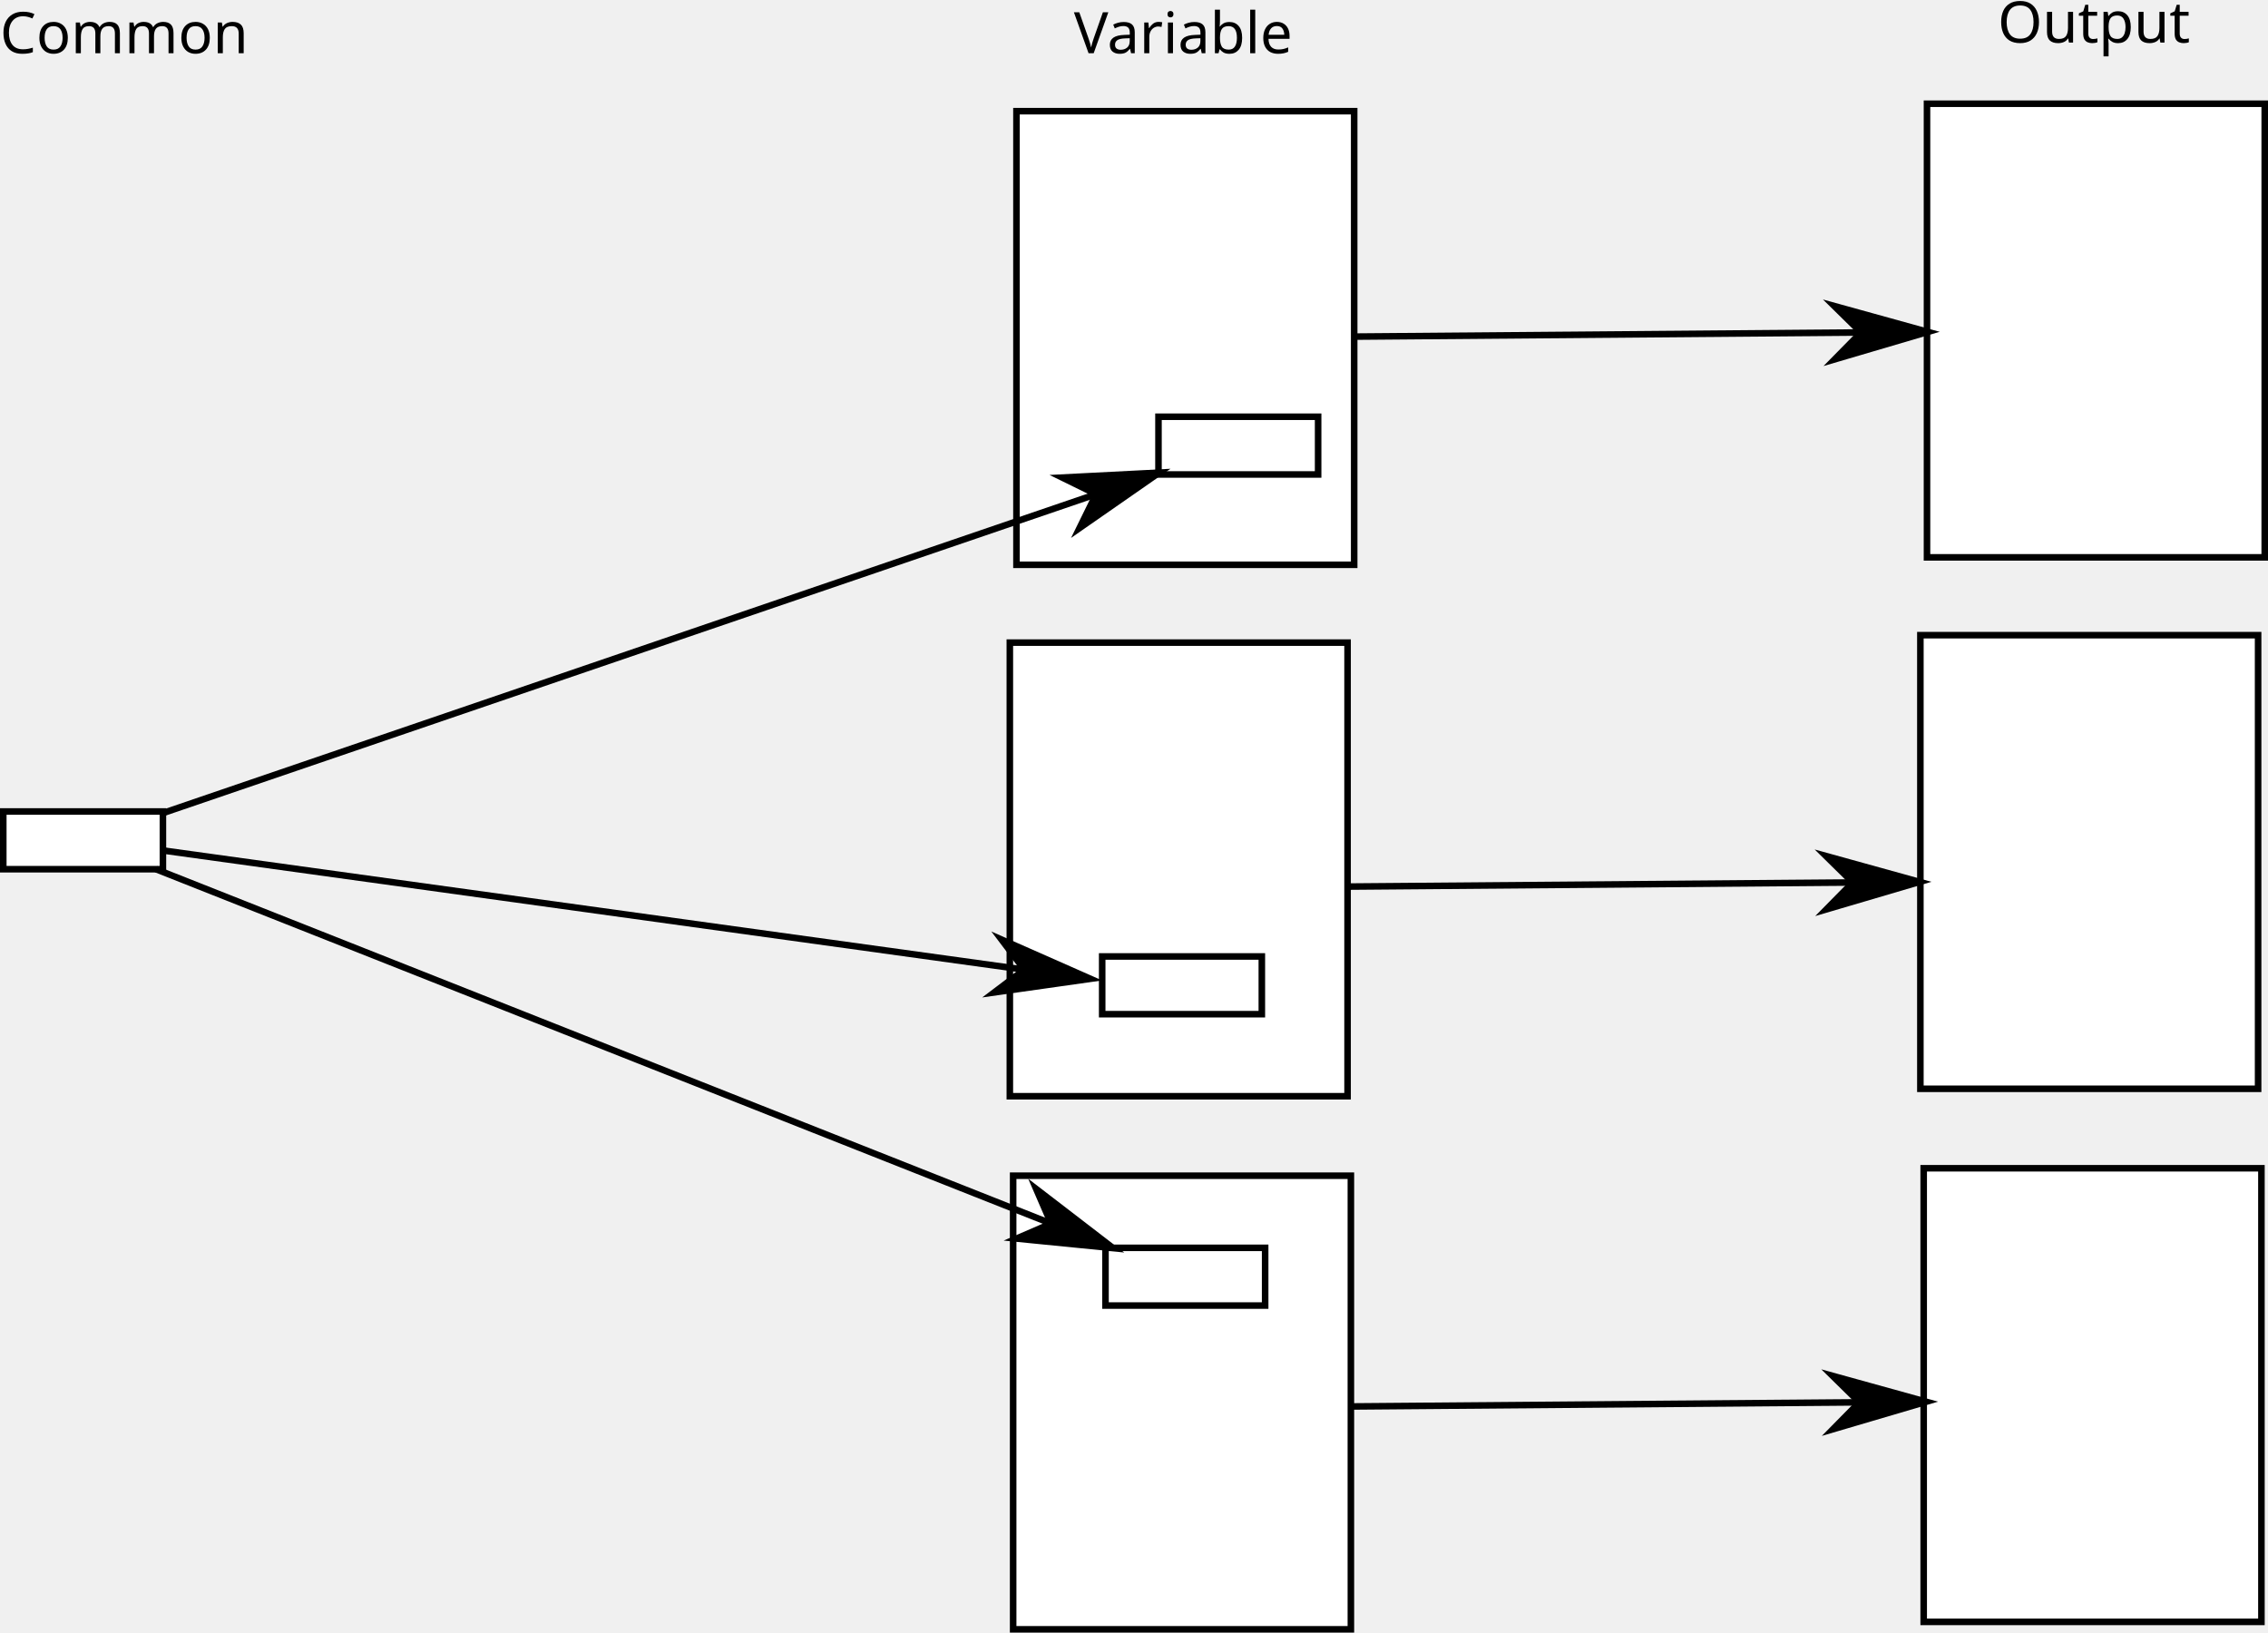
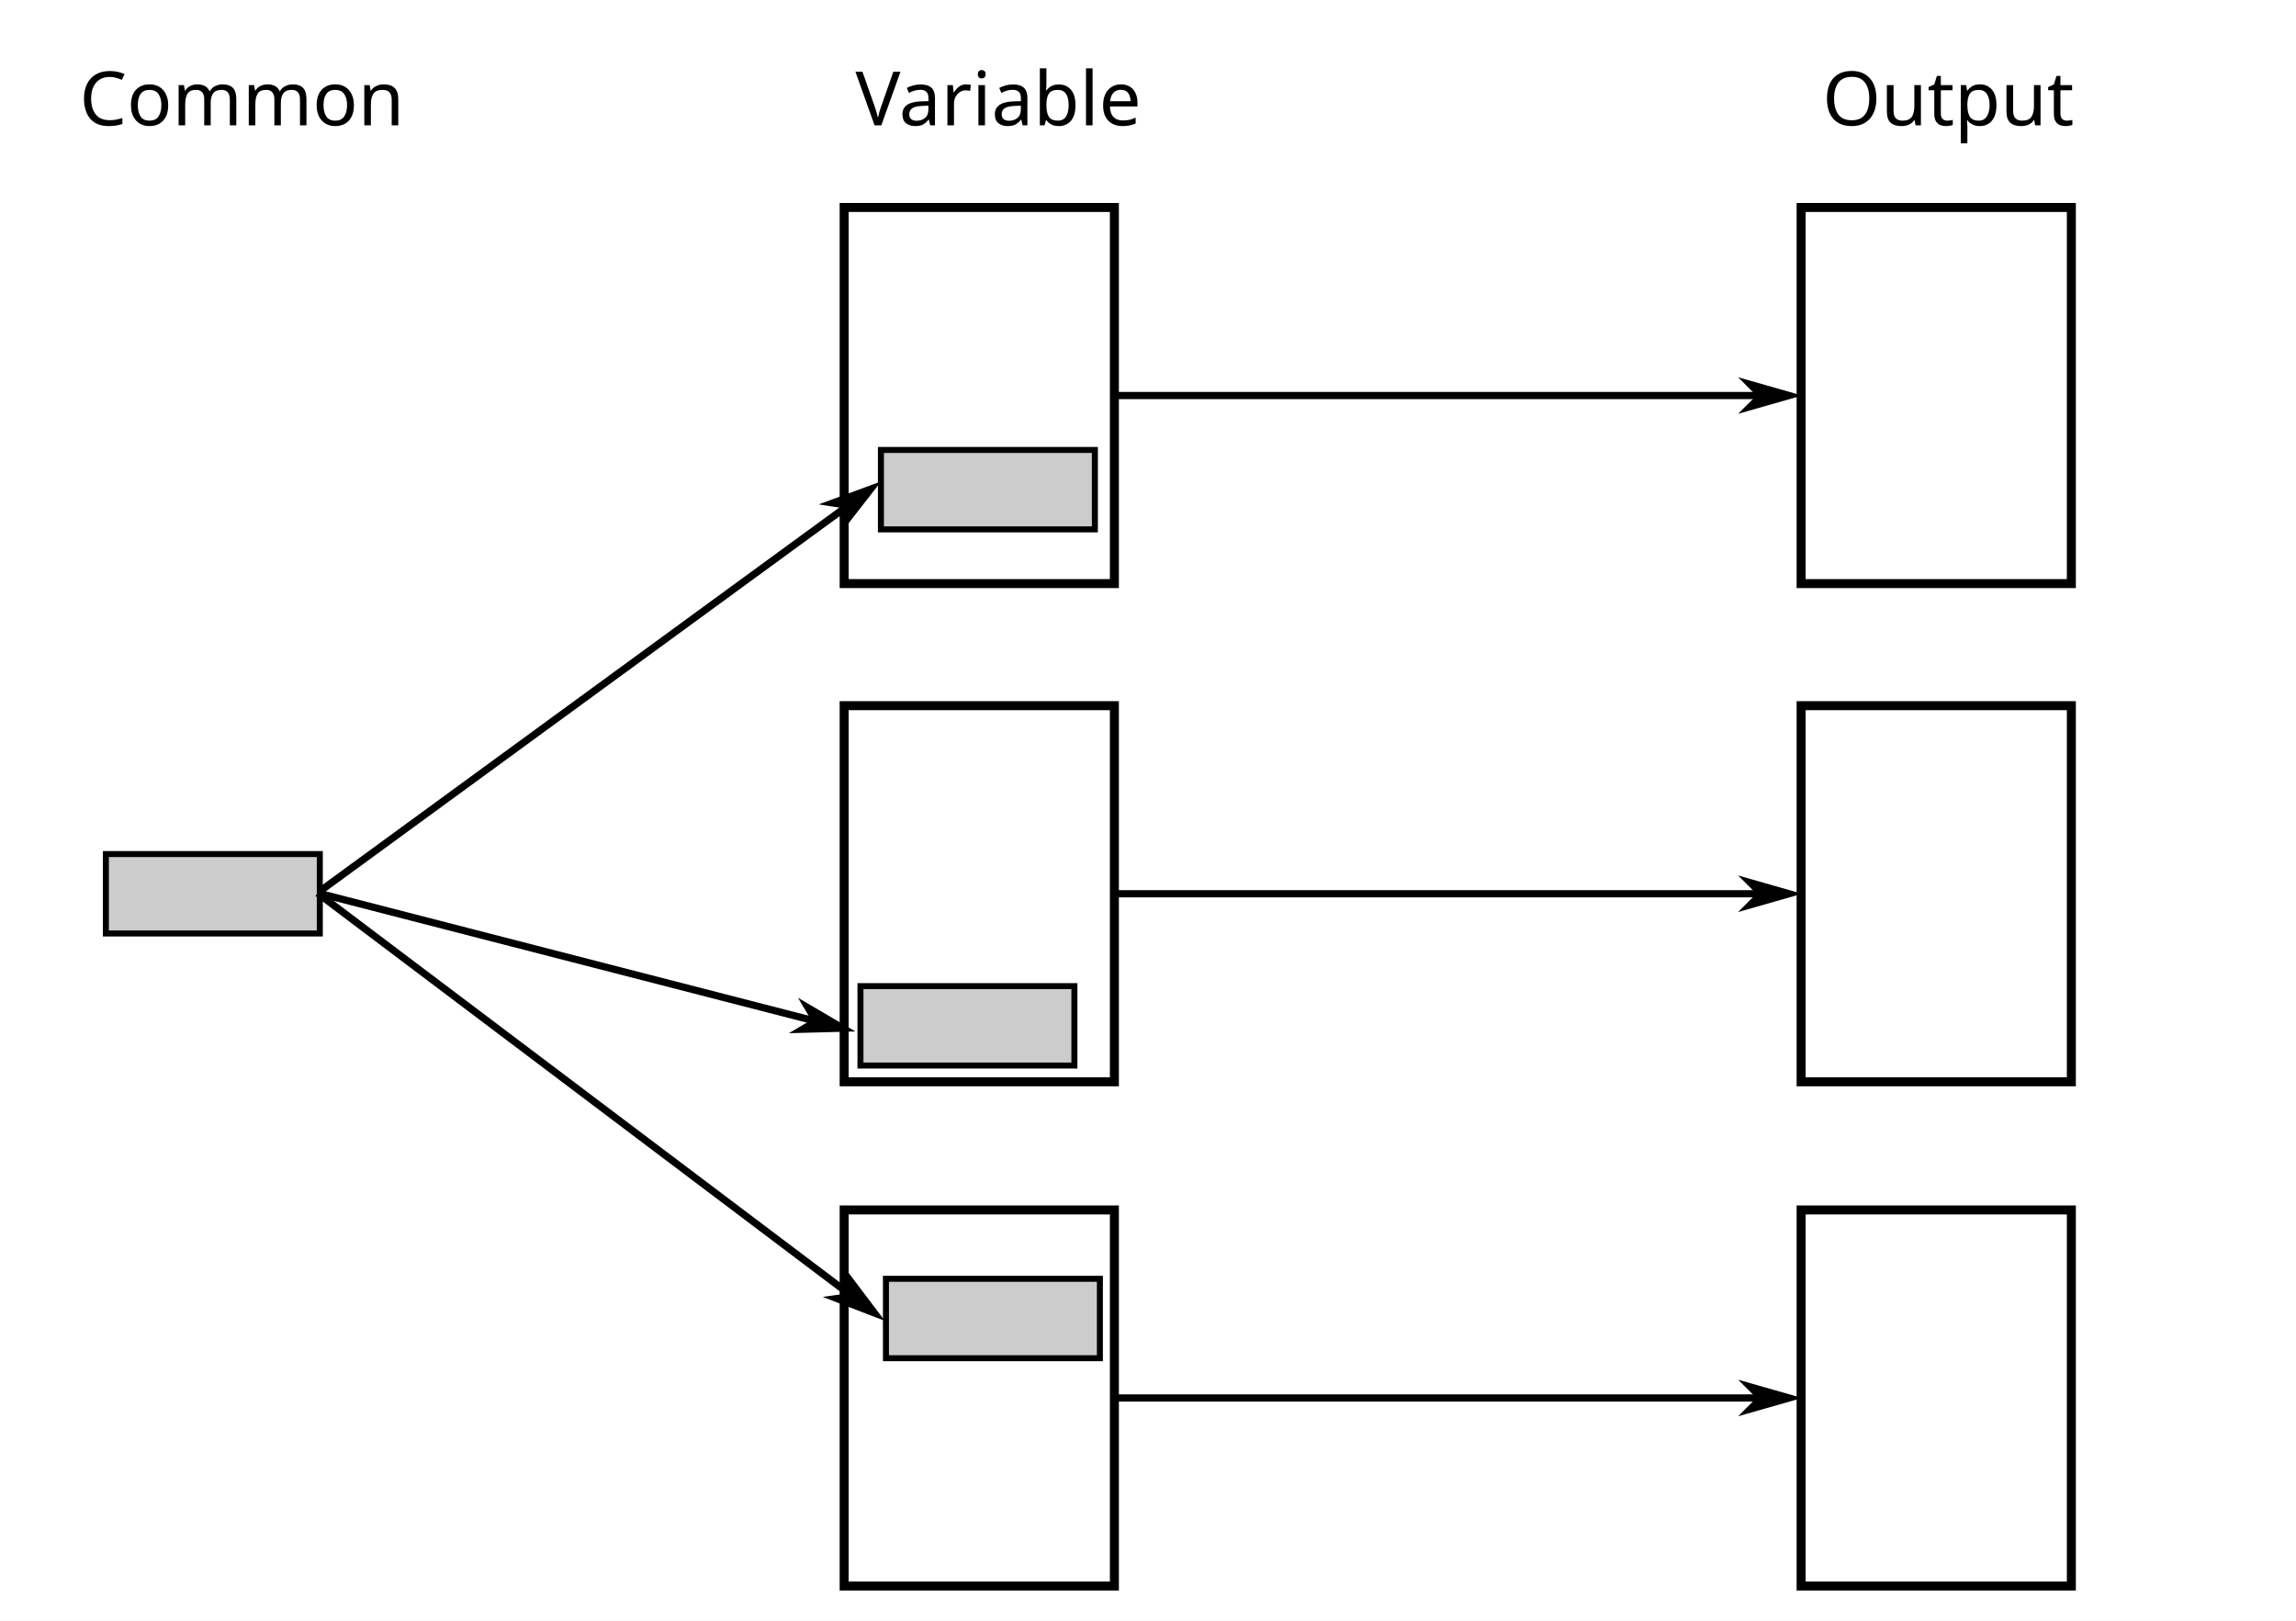
- <svg xmlns="http://www.w3.org/2000/svg" width="691.934" height="498.073" id="svg2" version="1.1">
-   <defs id="defs4">
-     <marker orient="auto" refY="0" refX="0" id="Arrow1Lend" style="overflow:visible">
-       <path id="path3869" d="M 0,0 5,-5 -12.5,0 5,5 0,0 Z" style="fill-rule:evenodd;stroke:#000000;stroke-width:1pt" transform="matrix(-0.8,0,0,-0.8,-10,0)" />
+ <svg xmlns="http://www.w3.org/2000/svg" width="4.25in" height="3in" viewBox="0 0 382.5 270" id="svg6588" version="1.1">
+   <defs id="defs6590">
+     <marker style="overflow:visible;" id="marker6348" refX="0.0" refY="0.0" orient="auto">
+       <path transform="scale(0.4) rotate(180) translate(10,0)" style="fill-rule:evenodd;stroke:#000000;stroke-width:1pt;stroke-opacity:1;fill:#000000;fill-opacity:1" d="M 0.0,0.0 L 5.0,-5.0 L -12.5,0.0 L 5.0,5.0 L 0.0,0.0 z " id="path6350" />
    </marker>
-     <marker orient="auto" refY="0" refX="0" id="Arrow1Lend-5" style="overflow:visible">
-       <path id="path3869-5" d="M 0,0 5,-5 -12.5,0 5,5 0,0 Z" style="fill-rule:evenodd;stroke:#000000;stroke-width:1pt" transform="matrix(-0.8,0,0,-0.8,-10,0)" />
+     <marker orient="auto" refY="0.0" refX="0.0" id="marker6096" style="overflow:visible;">
+       <path id="path6098" d="M 0.0,0.0 L 5.0,-5.0 L -12.5,0.0 L 5.0,5.0 L 0.0,0.0 z " style="fill-rule:evenodd;stroke:#000000;stroke-width:1pt;stroke-opacity:1;fill:#000000;fill-opacity:1" transform="scale(0.4) rotate(180) translate(10,0)" />
    </marker>
-     <marker orient="auto" refY="0" refX="0" id="Arrow1Lend-7" style="overflow:visible">
-       <path id="path3869-1" d="M 0,0 5,-5 -12.5,0 5,5 0,0 Z" style="fill-rule:evenodd;stroke:#000000;stroke-width:1pt" transform="matrix(-0.8,0,0,-0.8,-10,0)" />
+     <marker style="overflow:visible;" id="marker6034" refX="0.0" refY="0.0" orient="auto">
+       <path transform="scale(0.4) rotate(180) translate(10,0)" style="fill-rule:evenodd;stroke:#000000;stroke-width:1pt;stroke-opacity:1;fill:#000000;fill-opacity:1" d="M 0.0,0.0 L 5.0,-5.0 L -12.5,0.0 L 5.0,5.0 L 0.0,0.0 z " id="path6036" />
    </marker>
-     <marker orient="auto" refY="0" refX="0" id="Arrow1Lend-7-2" style="overflow:visible">
-       <path id="path3869-1-7" d="M 0,0 5,-5 -12.5,0 5,5 0,0 Z" style="fill-rule:evenodd;stroke:#000000;stroke-width:1pt" transform="matrix(-0.8,0,0,-0.8,-10,0)" />
+     <marker orient="auto" refY="0.0" refX="0.0" id="marker5868" style="overflow:visible;">
+       <path id="path5870" d="M 0.0,0.0 L 5.0,-5.0 L -12.5,0.0 L 5.0,5.0 L 0.0,0.0 z " style="fill-rule:evenodd;stroke:#000000;stroke-width:1pt;stroke-opacity:1;fill:#000000;fill-opacity:1" transform="scale(0.4) rotate(180) translate(10,0)" />
    </marker>
-     <marker orient="auto" refY="0" refX="0" id="Arrow1Lend-7-1" style="overflow:visible">
-       <path id="path3869-1-4" d="M 0,0 5,-5 -12.5,0 5,5 0,0 Z" style="fill-rule:evenodd;stroke:#000000;stroke-width:1pt" transform="matrix(-0.8,0,0,-0.8,-10,0)" />
+     <marker style="overflow:visible;" id="marker5682" refX="0.0" refY="0.0" orient="auto">
+       <path transform="scale(0.4) rotate(180) translate(10,0)" style="fill-rule:evenodd;stroke:#000000;stroke-width:1pt;stroke-opacity:1;fill:#000000;fill-opacity:1" d="M 0.0,0.0 L 5.0,-5.0 L -12.5,0.0 L 5.0,5.0 L 0.0,0.0 z " id="path5684" />
+     </marker>
+     <marker style="overflow:visible;" id="marker5582" refX="0.0" refY="0.0" orient="auto">
+       <path transform="scale(0.4) rotate(180) translate(10,0)" style="fill-rule:evenodd;stroke:#000000;stroke-width:1pt;stroke-opacity:1;fill:#000000;fill-opacity:1" d="M 0.0,0.0 L 5.0,-5.0 L -12.5,0.0 L 5.0,5.0 L 0.0,0.0 z " id="path5584" />
    </marker>
  </defs>
-   <g id="layer1" transform="translate(-73.75129,-327.5001)">
-     <rect style="fill:#ffffff;fill-opacity:1;stroke:#000000;stroke-width:2;stroke-miterlimit:4;stroke-dasharray:none;stroke-opacity:1" id="rect2985" width="103.036" height="138.391" x="383.858" y="361.418" />
-     <rect style="fill:#ffffff;fill-opacity:1;stroke:#000000;stroke-width:2;stroke-miterlimit:4;stroke-dasharray:none;stroke-opacity:1" id="rect2985-1" width="103.036" height="138.391" x="381.838" y="523.547" />
-     <rect style="fill:#ffffff;fill-opacity:1;stroke:#000000;stroke-width:2;stroke-miterlimit:4;stroke-dasharray:none;stroke-opacity:1" id="rect2985-7" width="103.036" height="138.391" x="382.848" y="686.182" />
-     <rect style="fill:#ffffff;fill-opacity:1;stroke:#000000;stroke-width:2;stroke-miterlimit:4;stroke-dasharray:none;stroke-opacity:1" id="rect2985-4" width="103.036" height="138.391" x="661.65" y="359.145" />
-     <rect style="fill:#ffffff;fill-opacity:1;stroke:#000000;stroke-width:2;stroke-miterlimit:4;stroke-dasharray:none;stroke-opacity:1" id="rect2985-1-0" width="103.036" height="138.391" x="659.63" y="521.275" />
-     <rect style="fill:#ffffff;fill-opacity:1;stroke:#000000;stroke-width:2;stroke-miterlimit:4;stroke-dasharray:none;stroke-opacity:1" id="rect2985-7-9" width="103.036" height="138.391" x="660.64" y="683.909" />
-     <rect style="fill:#ffffff;fill-opacity:1;stroke:#000000;stroke-width:2;stroke-miterlimit:4;stroke-dasharray:none;stroke-opacity:1" id="rect2985-48" width="48.705" height="17.611" x="74.751" y="575.065" />
-     <rect style="fill:#ffffff;fill-opacity:1;stroke:#000000;stroke-width:2;stroke-miterlimit:4;stroke-dasharray:none;stroke-opacity:1" id="rect2985-48-8" width="48.705" height="17.611" x="427.186" y="454.638" />
-     <rect style="fill:#ffffff;fill-opacity:1;stroke:#000000;stroke-width:2;stroke-miterlimit:4;stroke-dasharray:none;stroke-opacity:1" id="rect2985-48-2" width="48.705" height="17.611" x="410.013" y="619.293" />
-     <rect style="fill:#ffffff;fill-opacity:1;stroke:#000000;stroke-width:2;stroke-miterlimit:4;stroke-dasharray:none;stroke-opacity:1" id="rect2985-48-4" width="48.705" height="17.611" x="411.023" y="708.186" />
-     <path style="fill:none;stroke:#000000;stroke-width:2;stroke-linecap:butt;stroke-linejoin:miter;stroke-miterlimit:4;stroke-dasharray:none;stroke-opacity:1;marker-start:none;marker-end:url(#Arrow1Lend-7)" d="M 123.456,267.282 427.186,163.497" id="path4364" transform="translate(0,308.2677)" />
-     <path style="fill:none;stroke:#000000;stroke-width:2;stroke-linecap:butt;stroke-linejoin:miter;stroke-miterlimit:4;stroke-dasharray:none;stroke-opacity:1;marker-end:url(#Arrow1Lend-7)" d="m 123.641,586.983 282.522,39.095" id="path4738" />
-     <path style="fill:none;stroke:#000000;stroke-width:1px;stroke-linecap:butt;stroke-linejoin:miter;stroke-opacity:1" d="m 99.104,275.603 0,0" id="path4926" transform="translate(0,308.2677)" />
-     <path style="fill:none;stroke:#000000;stroke-width:2;stroke-linecap:butt;stroke-linejoin:miter;stroke-miterlimit:4;stroke-dasharray:none;stroke-opacity:1;marker-end:url(#Arrow1Lend-7)" d="M 121.347,284.408 413.132,399.918" id="path4928" transform="translate(0,308.2677)" />
-     <path style="fill:none;stroke:#000000;stroke-width:2;stroke-linecap:butt;stroke-linejoin:miter;stroke-miterlimit:4;stroke-dasharray:none;stroke-opacity:1;marker-end:url(#Arrow1Lend-7)" d="m 486.894,121.924 174.756,-1.43" id="path5116" transform="translate(0,308.2677)" />
-     <path style="fill:none;stroke:#000000;stroke-width:2;stroke-linecap:butt;stroke-linejoin:miter;stroke-miterlimit:4;stroke-dasharray:none;stroke-opacity:1;marker-end:url(#Arrow1Lend-7)" d="M 484.368,597.984 659.125,596.554" id="path5116-6" />
-     <path style="fill:none;stroke:#000000;stroke-width:2;stroke-linecap:butt;stroke-linejoin:miter;stroke-miterlimit:4;stroke-dasharray:none;stroke-opacity:1;marker-end:url(#Arrow1Lend-7)" d="m 486.388,756.578 174.756,-1.43" id="path5116-2" />
-     <text xml:space="preserve" style="font-style:normal;font-weight:normal;font-size:40px;line-height:125%;font-family:Sans;letter-spacing:0px;word-spacing:0px;fill:#000000;fill-opacity:1;stroke:none;stroke-width:1px;stroke-linecap:butt;stroke-linejoin:miter;stroke-opacity:1" x="73.741" y="343.744" id="text3360">
-       <tspan id="tspan3362" x="73.741" y="343.744" style="font-style:normal;font-variant:normal;font-weight:normal;font-stretch:normal;font-size:17.5px;line-height:125%;font-family:Sans;-inkscape-font-specification:'Sans, Normal';text-align:start;writing-mode:lr-tb;text-anchor:start">Common</tspan>
-     </text>
-     <text xml:space="preserve" style="font-style:normal;font-variant:normal;font-weight:normal;font-stretch:normal;font-size:17.5px;line-height:125%;font-family:Sans;-inkscape-font-specification:'Sans, Normal';text-align:start;letter-spacing:0px;word-spacing:0px;writing-mode:lr-tb;text-anchor:start;fill:#000000;fill-opacity:1;stroke:none;stroke-width:1px;stroke-linecap:butt;stroke-linejoin:miter;stroke-opacity:1" x="401.385" y="343.744" id="text3360-8">
-       <tspan id="tspan3382" x="401.385" y="343.744">Variable</tspan>
-     </text>
-     <text xml:space="preserve" style="font-style:normal;font-variant:normal;font-weight:normal;font-stretch:normal;font-size:17.5px;line-height:125%;font-family:Sans;-inkscape-font-specification:'Sans, Normal';text-align:start;letter-spacing:0px;word-spacing:0px;writing-mode:lr-tb;text-anchor:start;fill:#000000;fill-opacity:1;stroke:none;stroke-width:1px;stroke-linecap:butt;stroke-linejoin:miter;stroke-opacity:1" x="683.217" y="340.488" id="text3360-9">
-       <tspan id="tspan3392" x="683.217" y="340.488">Output</tspan>
-     </text>
+   <g id="layer1" transform="translate(0,-782.3622)">
+     <g transform="translate(-73.75129,226.7893)" id="layer1-9">
+       <rect y="555.573" x="73.751" height="270" width="382.5" id="rect6550" style="opacity:1;fill:#ffffff;fill-opacity:1;fill-rule:nonzero;stroke:none;stroke-width:1.2;stroke-linecap:round;stroke-linejoin:miter;stroke-miterlimit:4;stroke-dasharray:none;stroke-dashoffset:0;stroke-opacity:1" />
+       <text id="text4276" y="576.452" x="86.979" style="font-style:normal;font-variant:normal;font-weight:normal;font-stretch:normal;font-size:10px;line-height:110%;font-family:'Gill Sans';-inkscape-font-specification:'Gill Sans, Normal';text-align:start;letter-spacing:0px;word-spacing:0px;writing-mode:lr-tb;text-anchor:start;fill:#000000;fill-opacity:1;stroke:none;stroke-width:1px;stroke-linecap:butt;stroke-linejoin:miter;stroke-opacity:1" xml:space="preserve">
+         <tspan style="font-size:12.5px" y="576.452" x="86.979" id="tspan4278">Common</tspan>
+       </text>
+       <text id="text4280" y="576.452" x="216.263" style="font-style:normal;font-variant:normal;font-weight:normal;font-stretch:normal;font-size:10px;line-height:110%;font-family:'Gill Sans';-inkscape-font-specification:'Gill Sans, Normal';text-align:start;letter-spacing:0px;word-spacing:0px;writing-mode:lr-tb;text-anchor:start;fill:#000000;fill-opacity:1;stroke:none;stroke-width:1px;stroke-linecap:butt;stroke-linejoin:miter;stroke-opacity:1" xml:space="preserve">
+         <tspan style="font-size:12.5px" y="576.452" x="216.263" id="tspan4282">Variable</tspan>
+       </text>
+       <text id="text4284" y="576.452" x="377.346" style="font-style:normal;font-variant:normal;font-weight:normal;font-stretch:normal;font-size:12.5px;line-height:110%;font-family:'Gill Sans';-inkscape-font-specification:'Gill Sans, Normal';text-align:start;letter-spacing:0px;word-spacing:0px;writing-mode:lr-tb;text-anchor:start;fill:#000000;fill-opacity:1;stroke:none;stroke-width:1px;stroke-linecap:butt;stroke-linejoin:miter;stroke-opacity:1" xml:space="preserve">
+         <tspan y="576.452" x="377.346" id="tspan4286">Output</tspan>
+       </text>
+       <rect y="590.137" x="214.383" height="62.656" width="45.02" id="rect4288" style="opacity:1;fill:#ffffff;fill-opacity:1;fill-rule:nonzero;stroke:#000000;stroke-width:1.5;stroke-linecap:round;stroke-linejoin:miter;stroke-miterlimit:4;stroke-dasharray:none;stroke-dashoffset:0;stroke-opacity:1" />
+       <rect style="opacity:1;fill:#ffffff;fill-opacity:1;fill-rule:nonzero;stroke:#000000;stroke-width:1.5;stroke-linecap:round;stroke-linejoin:miter;stroke-miterlimit:4;stroke-dasharray:none;stroke-dashoffset:0;stroke-opacity:1" id="rect4290" width="45.02" height="62.656" x="214.383" y="673.137" />
+       <rect y="757.137" x="214.383" height="62.656" width="45.02" id="rect4292" style="opacity:1;fill:#ffffff;fill-opacity:1;fill-rule:nonzero;stroke:#000000;stroke-width:1.5;stroke-linecap:round;stroke-linejoin:miter;stroke-miterlimit:4;stroke-dasharray:none;stroke-dashoffset:0;stroke-opacity:1" />
+       <rect y="697.851" x="91.388" height="13.228" width="35.641" id="rect4294" style="opacity:1;fill:#cccccc;fill-opacity:1;fill-rule:nonzero;stroke:#000000;stroke-width:1;stroke-linecap:round;stroke-linejoin:miter;stroke-miterlimit:4;stroke-dasharray:none;stroke-dashoffset:0;stroke-opacity:1" />
+       <rect style="opacity:1;fill:#cccccc;fill-opacity:1;fill-rule:nonzero;stroke:#000000;stroke-width:1;stroke-linecap:round;stroke-linejoin:miter;stroke-miterlimit:4;stroke-dasharray:none;stroke-dashoffset:0;stroke-opacity:1" id="rect4296" width="35.641" height="13.228" x="217.099" y="719.854" />
+       <rect y="630.534" x="220.508" height="13.228" width="35.641" id="rect4298" style="opacity:1;fill:#cccccc;fill-opacity:1;fill-rule:nonzero;stroke:#000000;stroke-width:1;stroke-linecap:round;stroke-linejoin:miter;stroke-miterlimit:4;stroke-dasharray:none;stroke-dashoffset:0;stroke-opacity:1" />
+       <rect y="768.612" x="221.345" height="13.228" width="35.641" id="rect4300" style="opacity:1;fill:#cccccc;fill-opacity:1;fill-rule:nonzero;stroke:#000000;stroke-width:1;stroke-linecap:round;stroke-linejoin:miter;stroke-miterlimit:4;stroke-dasharray:none;stroke-dashoffset:0;stroke-opacity:1" />
+       <rect style="opacity:1;fill:#ffffff;fill-opacity:1;fill-rule:nonzero;stroke:#000000;stroke-width:1.5;stroke-linecap:round;stroke-linejoin:miter;stroke-miterlimit:4;stroke-dasharray:none;stroke-dashoffset:0;stroke-opacity:1" id="rect4302" width="45.02" height="62.656" x="373.806" y="590.137" />
+       <rect y="673.137" x="373.806" height="62.656" width="45.02" id="rect4304" style="opacity:1;fill:#ffffff;fill-opacity:1;fill-rule:nonzero;stroke:#000000;stroke-width:1.5;stroke-linecap:round;stroke-linejoin:miter;stroke-miterlimit:4;stroke-dasharray:none;stroke-dashoffset:0;stroke-opacity:1" />
+       <rect style="opacity:1;fill:#ffffff;fill-opacity:1;fill-rule:nonzero;stroke:#000000;stroke-width:1.5;stroke-linecap:round;stroke-linejoin:miter;stroke-miterlimit:4;stroke-dasharray:none;stroke-dashoffset:0;stroke-opacity:1" id="rect4306" width="45.02" height="62.656" x="373.806" y="757.137" />
+       <path id="path4745" d="m 126.657,704.359 92.617,69.832" style="fill:none;fill-rule:evenodd;stroke:#000000;stroke-width:1.2;stroke-linecap:butt;stroke-linejoin:miter;stroke-miterlimit:4;stroke-dasharray:none;stroke-opacity:1;marker-end:url(#marker5682)" />
+       <path id="path4823" d="m 259.143,621.465 112.464,0" style="fill:none;fill-rule:evenodd;stroke:#000000;stroke-width:1.2;stroke-linecap:butt;stroke-linejoin:miter;stroke-miterlimit:4;stroke-dasharray:none;stroke-opacity:1;marker-end:url(#marker6034)" />
+       <path style="fill:none;fill-rule:evenodd;stroke:#000000;stroke-width:1.2;stroke-linecap:butt;stroke-linejoin:miter;stroke-miterlimit:4;stroke-dasharray:none;stroke-opacity:1;marker-end:url(#marker6096)" d="m 259.143,704.465 112.464,0" id="path4973" />
+       <path id="path5063" d="m 259.143,788.465 112.464,0" style="fill:none;fill-rule:evenodd;stroke:#000000;stroke-width:1.2;stroke-linecap:butt;stroke-linejoin:miter;stroke-miterlimit:4;stroke-dasharray:none;stroke-opacity:1;marker-end:url(#marker6348)" />
+       <path id="path5486" d="m 126.916,704.392 87.055,22.422" style="fill:none;fill-rule:evenodd;stroke:#000000;stroke-width:1.2;stroke-linecap:butt;stroke-linejoin:miter;stroke-miterlimit:4;stroke-dasharray:none;stroke-opacity:1;marker-end:url(#marker5582)" />
+       <path id="path5860" d="m 126.912,704.137 91.728,-66.972" style="fill:none;fill-rule:evenodd;stroke:#000000;stroke-width:1.2;stroke-linecap:butt;stroke-linejoin:miter;stroke-miterlimit:4;stroke-dasharray:none;stroke-opacity:1;marker-end:url(#marker5868)" />
+     </g>
  </g>
</svg>
